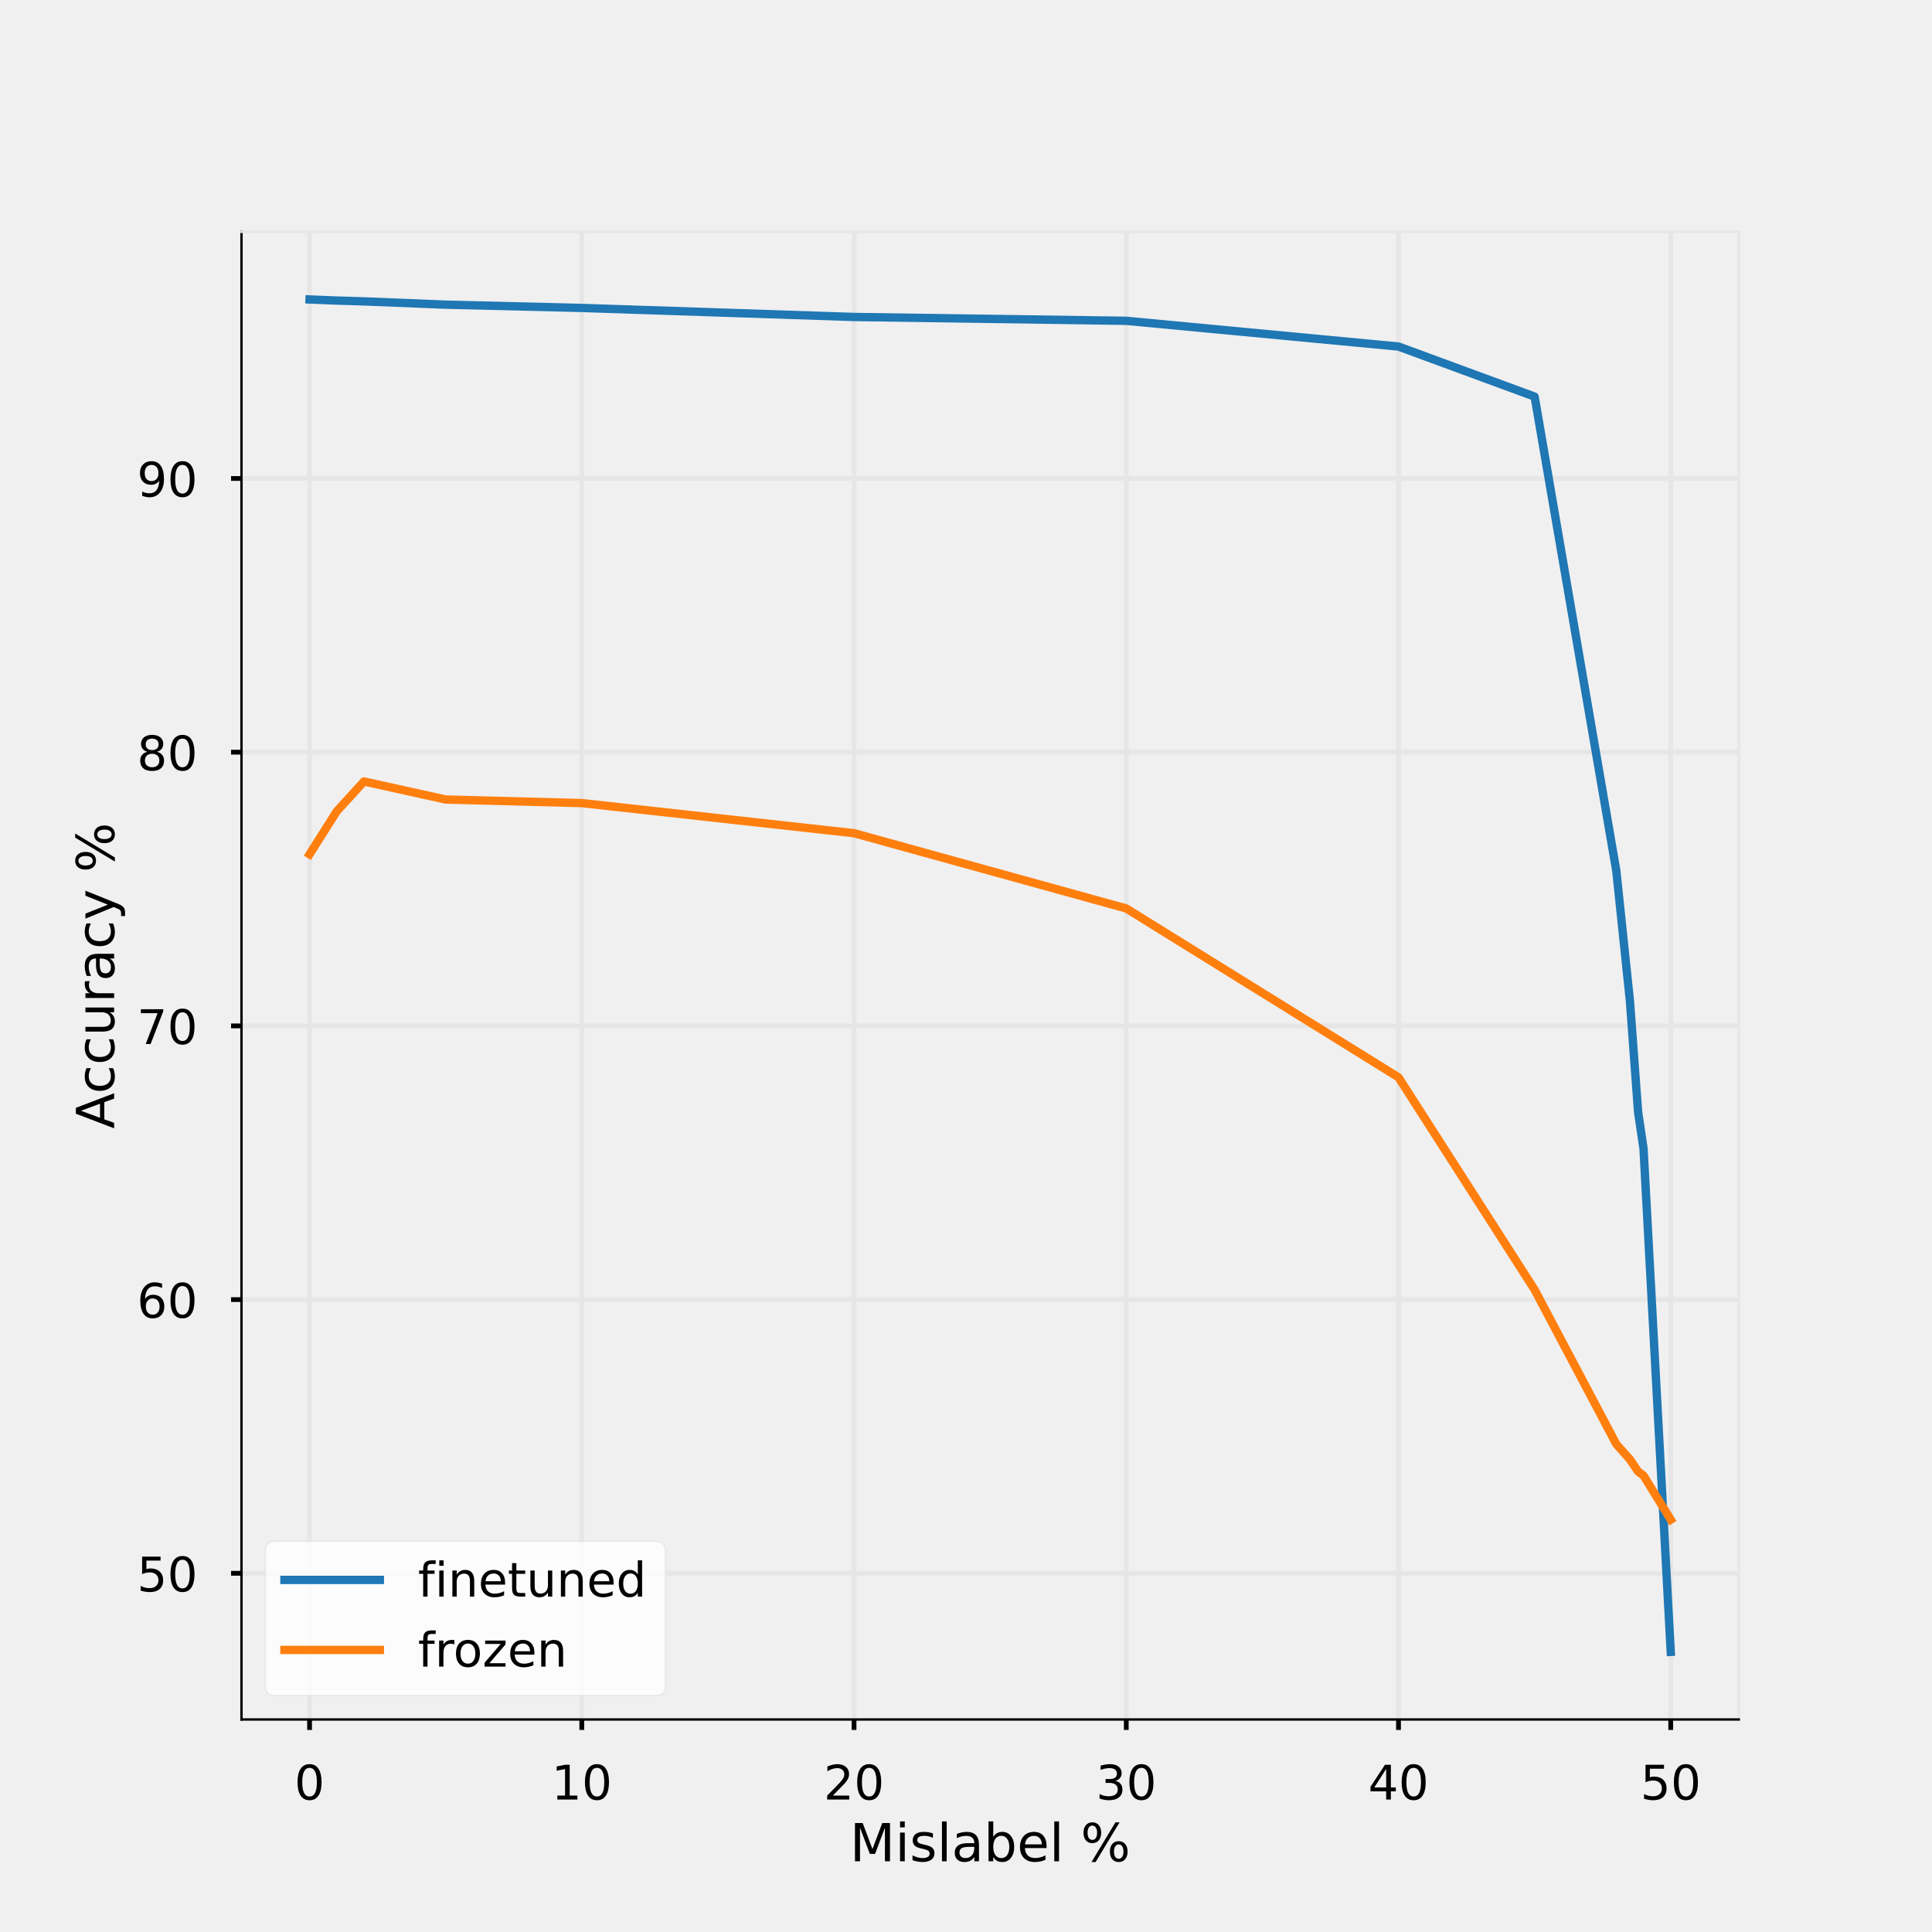
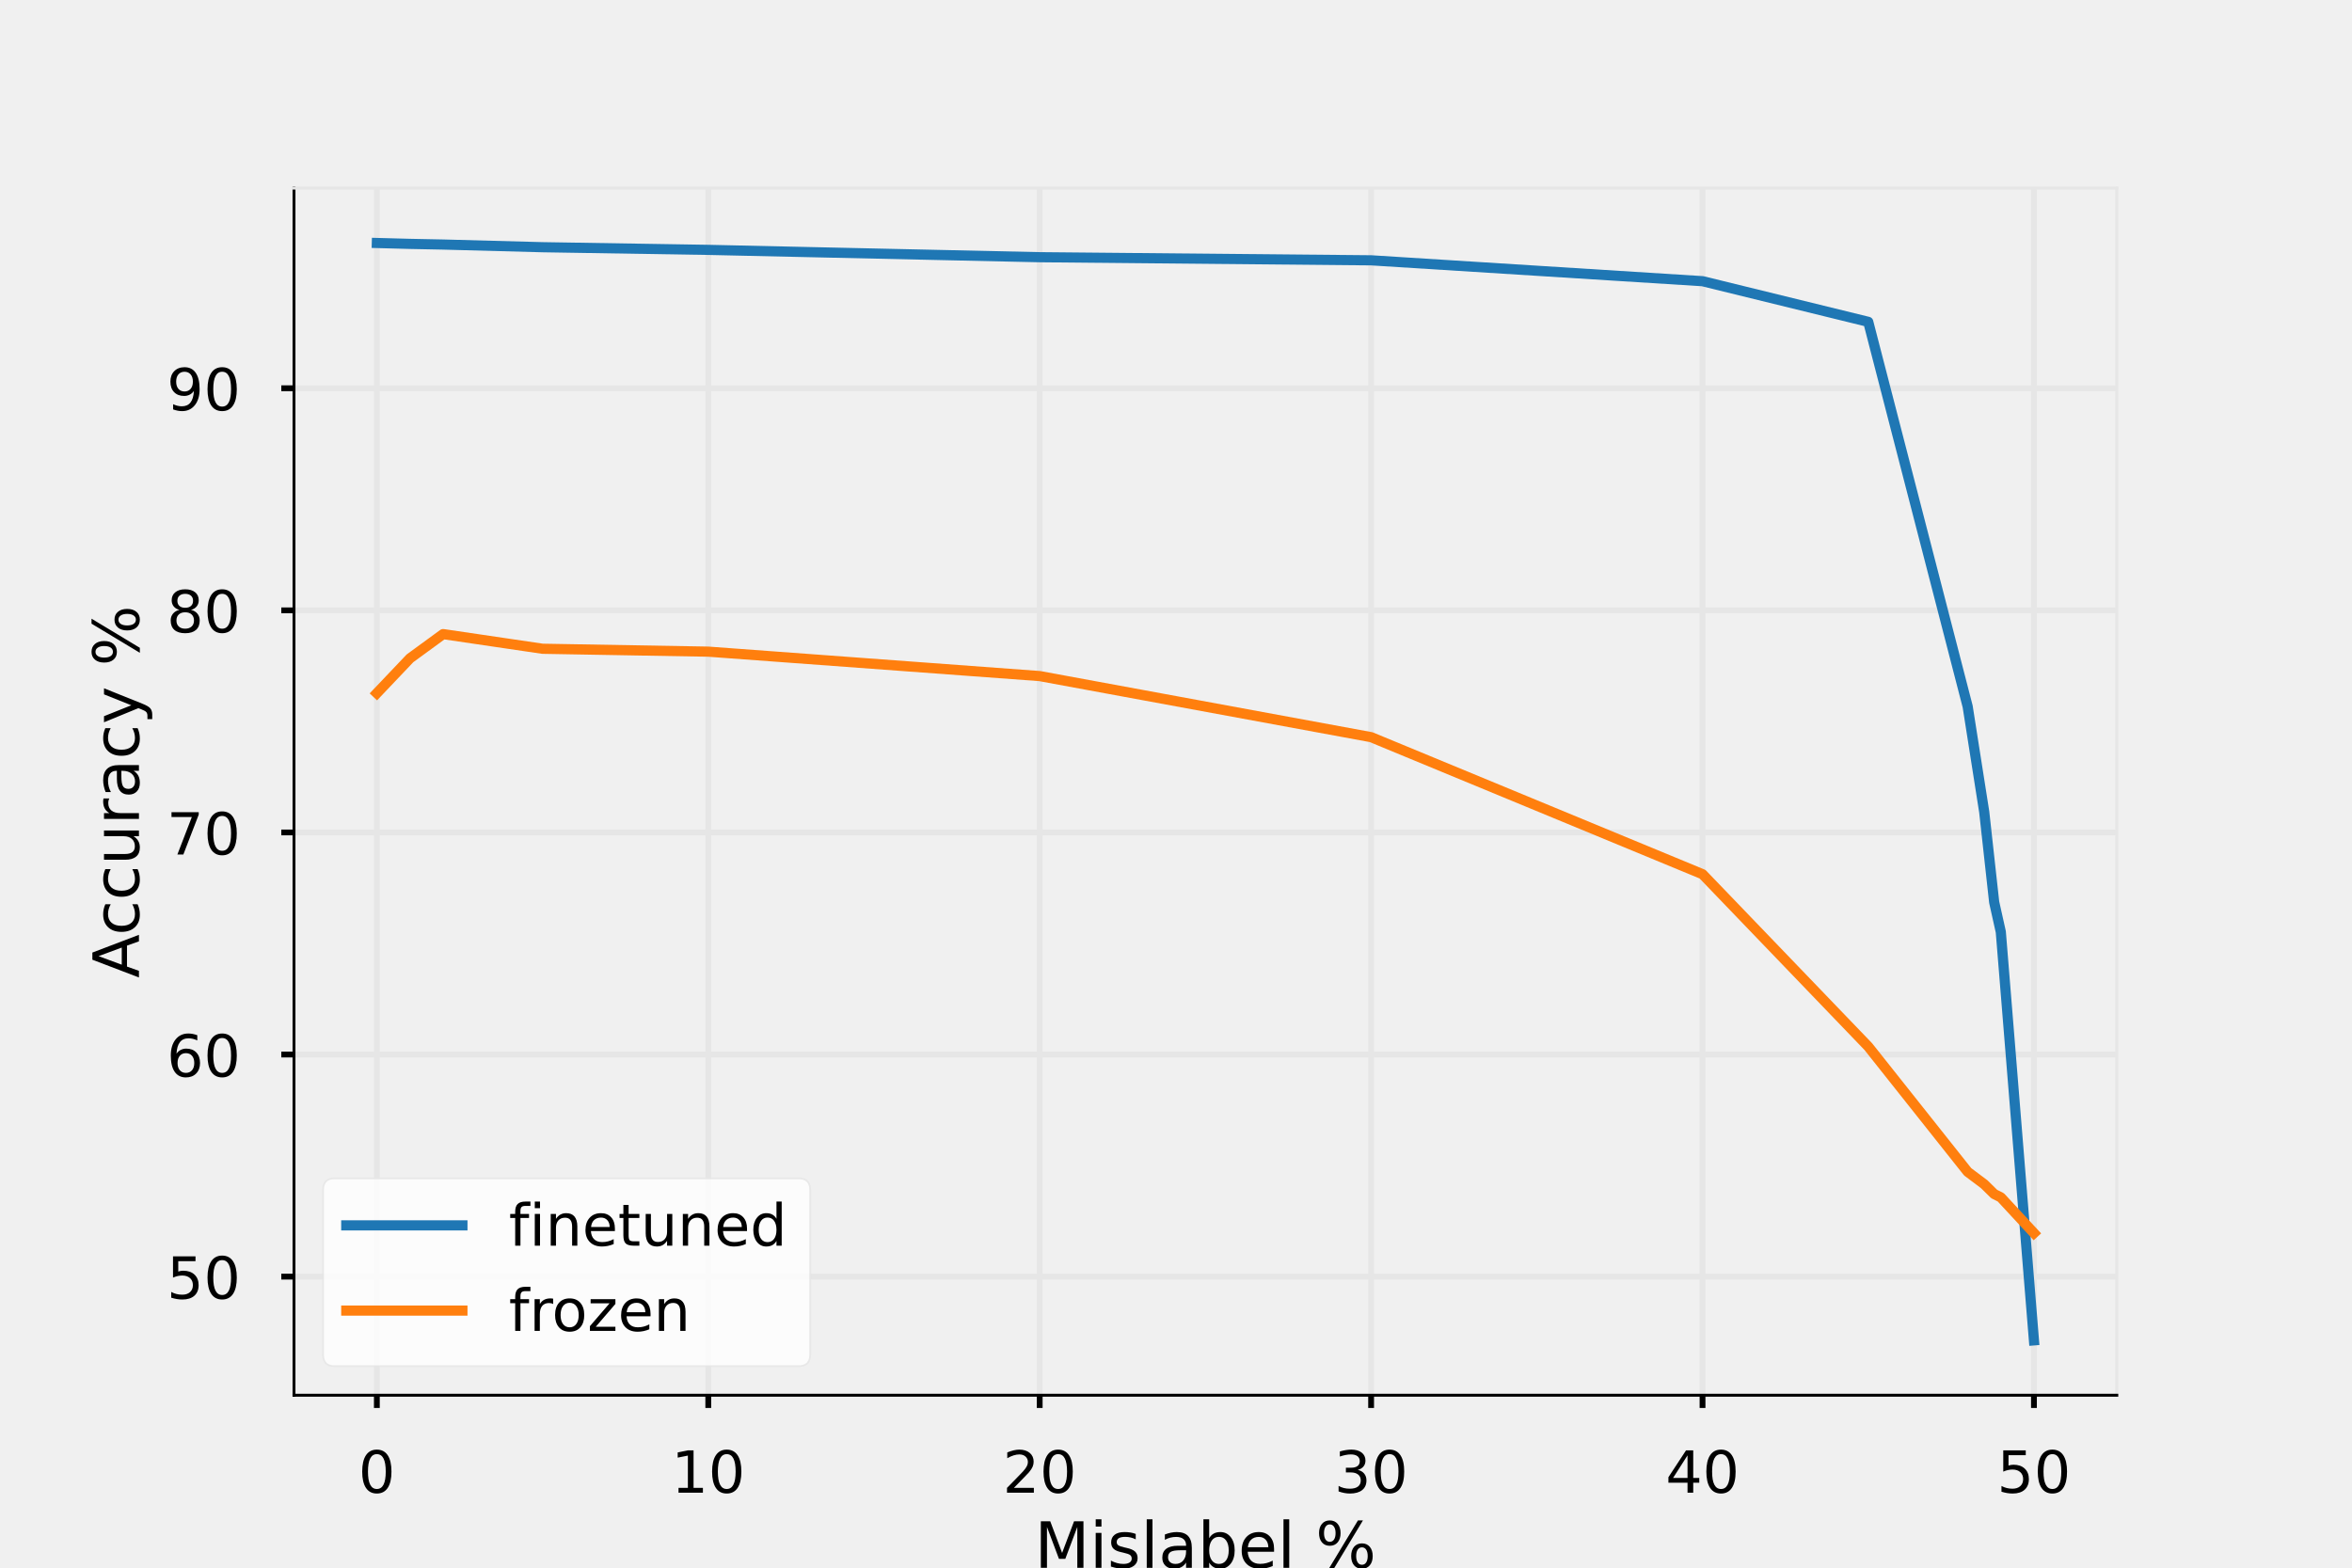
- <svg xmlns="http://www.w3.org/2000/svg" xmlns:xlink="http://www.w3.org/1999/xlink" width="648pt" height="648pt" viewBox="0 0 648 648" version="1.1">
+ <svg xmlns="http://www.w3.org/2000/svg" xmlns:xlink="http://www.w3.org/1999/xlink" width="648pt" height="432pt" viewBox="0 0 648 432" version="1.1">
  <defs>
    <style type="text/css">*{stroke-linejoin: round; stroke-linecap: butt}</style>
  </defs>
  <g id="figure_1">
    <g id="patch_1">
-       <path d="M 0 648  L 648 648  L 648 0  L 0 0  L 0 648  z " style="fill: none" />
+       <path d="M 0 432  L 648 432  L 648 0  L 0 0  L 0 432  z " style="fill: none" />
    </g>
    <g id="axes_1">
      <g id="patch_2">
-         <path d="M 81 576.72  L 583.2 576.72  L 583.2 77.76  L 81 77.76  L 81 576.72  z " style="fill: none; opacity: 0" />
+         <path d="M 81 384.48  L 583.2 384.48  L 583.2 51.84  L 81 51.84  L 81 384.48  z " style="fill: none; opacity: 0" />
      </g>
      <g id="matplotlib.axis_1">
        <g id="xtick_1">
          <g id="line2d_1">
-             <path d="M 103.827 576.72  L 103.827 77.76  " clip-path="url(#p9f01e56f74)" style="fill: none; stroke: #e6e6e6; stroke-width: 1.6; stroke-linecap: square" />
+             <path d="M 103.827 384.48  L 103.827 51.84  " clip-path="url(#pa83f90859c)" style="fill: none; stroke: #e6e6e6; stroke-width: 1.6; stroke-linecap: square" />
          </g>
          <g id="line2d_2">
            <defs>
-               <path id="mdc5ede7e51" d="M 0 0  L 0 3.5  " style="stroke: #000000; stroke-width: 1.6" />
-             </defs>
-             <g>
-               <use xlink:href="#mdc5ede7e51" x="103.827" y="576.72" style="stroke: #000000; stroke-width: 1.6" />
+               <path id="md80c637ebf" d="M 0 0  L 0 3.5  " style="stroke: #000000; stroke-width: 1.6" />
+             </defs>
+             <g>
+               <use xlink:href="#md80c637ebf" x="103.827" y="384.48" style="stroke: #000000; stroke-width: 1.6" />
            </g>
          </g>
          <g id="text_1">
-             <g transform="translate(98.73727 603.5775)scale(0.16 -0.16)">
+             <g transform="translate(98.73727 411.3375)scale(0.16 -0.16)">
              <defs>
                <path id="DejaVuSans-30" d="M 2034 4250  Q 1547 4250 1301 3770  Q 1056 3291 1056 2328  Q 1056 1369 1301 889  Q 1547 409 2034 409  Q 2525 409 2770 889  Q 3016 1369 3016 2328  Q 3016 3291 2770 3770  Q 2525 4250 2034 4250  z M 2034 4750  Q 2819 4750 3233 4129  Q 3647 3509 3647 2328  Q 3647 1150 3233 529  Q 2819 -91 2034 -91  Q 1250 -91 836 529  Q 422 1150 422 2328  Q 422 3509 836 4129  Q 1250 4750 2034 4750  z " transform="scale(0.015625)" />
              </defs>
              <use xlink:href="#DejaVuSans-30" />
            </g>
          </g>
        </g>
        <g id="xtick_2">
          <g id="line2d_3">
-             <path d="M 195.136 576.72  L 195.136 77.76  " clip-path="url(#p9f01e56f74)" style="fill: none; stroke: #e6e6e6; stroke-width: 1.6; stroke-linecap: square" />
+             <path d="M 195.136 384.48  L 195.136 51.84  " clip-path="url(#pa83f90859c)" style="fill: none; stroke: #e6e6e6; stroke-width: 1.6; stroke-linecap: square" />
          </g>
          <g id="line2d_4">
            <g>
-               <use xlink:href="#mdc5ede7e51" x="195.136" y="576.72" style="stroke: #000000; stroke-width: 1.6" />
+               <use xlink:href="#md80c637ebf" x="195.136" y="384.48" style="stroke: #000000; stroke-width: 1.6" />
            </g>
          </g>
          <g id="text_2">
-             <g transform="translate(184.9564 603.5775)scale(0.16 -0.16)">
+             <g transform="translate(184.9564 411.3375)scale(0.16 -0.16)">
              <defs>
                <path id="DejaVuSans-31" d="M 794 531  L 1825 531  L 1825 4091  L 703 3866  L 703 4441  L 1819 4666  L 2450 4666  L 2450 531  L 3481 531  L 3481 0  L 794 0  L 794 531  z " transform="scale(0.015625)" />
              </defs>
              <use xlink:href="#DejaVuSans-31" />
              <use xlink:href="#DejaVuSans-30" x="63.623" />
            </g>
          </g>
        </g>
        <g id="xtick_3">
          <g id="line2d_5">
-             <path d="M 286.445 576.72  L 286.445 77.76  " clip-path="url(#p9f01e56f74)" style="fill: none; stroke: #e6e6e6; stroke-width: 1.6; stroke-linecap: square" />
+             <path d="M 286.445 384.48  L 286.445 51.84  " clip-path="url(#pa83f90859c)" style="fill: none; stroke: #e6e6e6; stroke-width: 1.6; stroke-linecap: square" />
          </g>
          <g id="line2d_6">
            <g>
-               <use xlink:href="#mdc5ede7e51" x="286.445" y="576.72" style="stroke: #000000; stroke-width: 1.6" />
+               <use xlink:href="#md80c637ebf" x="286.445" y="384.48" style="stroke: #000000; stroke-width: 1.6" />
            </g>
          </g>
          <g id="text_3">
-             <g transform="translate(276.2655 603.5775)scale(0.16 -0.16)">
+             <g transform="translate(276.2655 411.3375)scale(0.16 -0.16)">
              <defs>
                <path id="DejaVuSans-32" d="M 1228 531  L 3431 531  L 3431 0  L 469 0  L 469 531  Q 828 903 1448 1529  Q 2069 2156 2228 2338  Q 2531 2678 2651 2914  Q 2772 3150 2772 3378  Q 2772 3750 2511 3984  Q 2250 4219 1831 4219  Q 1534 4219 1204 4116  Q 875 4013 500 3803  L 500 4441  Q 881 4594 1212 4672  Q 1544 4750 1819 4750  Q 2544 4750 2975 4387  Q 3406 4025 3406 3419  Q 3406 3131 3298 2873  Q 3191 2616 2906 2266  Q 2828 2175 2409 1742  Q 1991 1309 1228 531  z " transform="scale(0.015625)" />
              </defs>
              <use xlink:href="#DejaVuSans-32" />
              <use xlink:href="#DejaVuSans-30" x="63.623" />
            </g>
          </g>
        </g>
        <g id="xtick_4">
          <g id="line2d_7">
-             <path d="M 377.755 576.72  L 377.755 77.76  " clip-path="url(#p9f01e56f74)" style="fill: none; stroke: #e6e6e6; stroke-width: 1.6; stroke-linecap: square" />
+             <path d="M 377.755 384.48  L 377.755 51.84  " clip-path="url(#pa83f90859c)" style="fill: none; stroke: #e6e6e6; stroke-width: 1.6; stroke-linecap: square" />
          </g>
          <g id="line2d_8">
            <g>
-               <use xlink:href="#mdc5ede7e51" x="377.755" y="576.72" style="stroke: #000000; stroke-width: 1.6" />
+               <use xlink:href="#md80c637ebf" x="377.755" y="384.48" style="stroke: #000000; stroke-width: 1.6" />
            </g>
          </g>
          <g id="text_4">
-             <g transform="translate(367.5745 603.5775)scale(0.16 -0.16)">
+             <g transform="translate(367.5745 411.3375)scale(0.16 -0.16)">
              <defs>
                <path id="DejaVuSans-33" d="M 2597 2516  Q 3050 2419 3304 2112  Q 3559 1806 3559 1356  Q 3559 666 3084 287  Q 2609 -91 1734 -91  Q 1441 -91 1130 -33  Q 819 25 488 141  L 488 750  Q 750 597 1062 519  Q 1375 441 1716 441  Q 2309 441 2620 675  Q 2931 909 2931 1356  Q 2931 1769 2642 2001  Q 2353 2234 1838 2234  L 1294 2234  L 1294 2753  L 1863 2753  Q 2328 2753 2575 2939  Q 2822 3125 2822 3475  Q 2822 3834 2567 4026  Q 2313 4219 1838 4219  Q 1578 4219 1281 4162  Q 984 4106 628 3988  L 628 4550  Q 988 4650 1302 4700  Q 1616 4750 1894 4750  Q 2613 4750 3031 4423  Q 3450 4097 3450 3541  Q 3450 3153 3228 2886  Q 3006 2619 2597 2516  z " transform="scale(0.015625)" />
              </defs>
              <use xlink:href="#DejaVuSans-33" />
              <use xlink:href="#DejaVuSans-30" x="63.623" />
            </g>
          </g>
        </g>
        <g id="xtick_5">
          <g id="line2d_9">
-             <path d="M 469.064 576.72  L 469.064 77.76  " clip-path="url(#p9f01e56f74)" style="fill: none; stroke: #e6e6e6; stroke-width: 1.6; stroke-linecap: square" />
+             <path d="M 469.064 384.48  L 469.064 51.84  " clip-path="url(#pa83f90859c)" style="fill: none; stroke: #e6e6e6; stroke-width: 1.6; stroke-linecap: square" />
          </g>
          <g id="line2d_10">
            <g>
-               <use xlink:href="#mdc5ede7e51" x="469.064" y="576.72" style="stroke: #000000; stroke-width: 1.6" />
+               <use xlink:href="#md80c637ebf" x="469.064" y="384.48" style="stroke: #000000; stroke-width: 1.6" />
            </g>
          </g>
          <g id="text_5">
-             <g transform="translate(458.8836 603.5775)scale(0.16 -0.16)">
+             <g transform="translate(458.8836 411.3375)scale(0.16 -0.16)">
              <defs>
                <path id="DejaVuSans-34" d="M 2419 4116  L 825 1625  L 2419 1625  L 2419 4116  z M 2253 4666  L 3047 4666  L 3047 1625  L 3713 1625  L 3713 1100  L 3047 1100  L 3047 0  L 2419 0  L 2419 1100  L 313 1100  L 313 1709  L 2253 4666  z " transform="scale(0.015625)" />
              </defs>
              <use xlink:href="#DejaVuSans-34" />
              <use xlink:href="#DejaVuSans-30" x="63.623" />
            </g>
          </g>
        </g>
        <g id="xtick_6">
          <g id="line2d_11">
-             <path d="M 560.373 576.72  L 560.373 77.76  " clip-path="url(#p9f01e56f74)" style="fill: none; stroke: #e6e6e6; stroke-width: 1.6; stroke-linecap: square" />
+             <path d="M 560.373 384.48  L 560.373 51.84  " clip-path="url(#pa83f90859c)" style="fill: none; stroke: #e6e6e6; stroke-width: 1.6; stroke-linecap: square" />
          </g>
          <g id="line2d_12">
            <g>
-               <use xlink:href="#mdc5ede7e51" x="560.373" y="576.72" style="stroke: #000000; stroke-width: 1.6" />
+               <use xlink:href="#md80c637ebf" x="560.373" y="384.48" style="stroke: #000000; stroke-width: 1.6" />
            </g>
          </g>
          <g id="text_6">
-             <g transform="translate(550.1927 603.5775)scale(0.16 -0.16)">
+             <g transform="translate(550.1927 411.3375)scale(0.16 -0.16)">
              <defs>
                <path id="DejaVuSans-35" d="M 691 4666  L 3169 4666  L 3169 4134  L 1269 4134  L 1269 2991  Q 1406 3038 1543 3061  Q 1681 3084 1819 3084  Q 2600 3084 3056 2656  Q 3513 2228 3513 1497  Q 3513 744 3044 326  Q 2575 -91 1722 -91  Q 1428 -91 1123 -41  Q 819 9 494 109  L 494 744  Q 775 591 1075 516  Q 1375 441 1709 441  Q 2250 441 2565 725  Q 2881 1009 2881 1497  Q 2881 1984 2565 2268  Q 2250 2553 1709 2553  Q 1456 2553 1204 2497  Q 953 2441 691 2322  L 691 4666  z " transform="scale(0.015625)" />
              </defs>
              <use xlink:href="#DejaVuSans-35" />
              <use xlink:href="#DejaVuSans-30" x="63.623" />
            </g>
          </g>
        </g>
        <g id="text_7">
-           <g transform="translate(285.0365 624.2782)scale(0.176 -0.176)">
+           <g transform="translate(285.0365 432.0383)scale(0.176 -0.176)">
            <defs>
              <path id="DejaVuSans-4d" d="M 628 4666  L 1569 4666  L 2759 1491  L 3956 4666  L 4897 4666  L 4897 0  L 4281 0  L 4281 4097  L 3078 897  L 2444 897  L 1241 4097  L 1241 0  L 628 0  L 628 4666  z " transform="scale(0.015625)" />
              <path id="DejaVuSans-69" d="M 603 3500  L 1178 3500  L 1178 0  L 603 0  L 603 3500  z M 603 4863  L 1178 4863  L 1178 4134  L 603 4134  L 603 4863  z " transform="scale(0.015625)" />
              <path id="DejaVuSans-73" d="M 2834 3397  L 2834 2853  Q 2591 2978 2328 3040  Q 2066 3103 1784 3103  Q 1356 3103 1142 2972  Q 928 2841 928 2578  Q 928 2378 1081 2264  Q 1234 2150 1697 2047  L 1894 2003  Q 2506 1872 2764 1633  Q 3022 1394 3022 966  Q 3022 478 2636 193  Q 2250 -91 1575 -91  Q 1294 -91 989 -36  Q 684 19 347 128  L 347 722  Q 666 556 975 473  Q 1284 391 1588 391  Q 1994 391 2212 530  Q 2431 669 2431 922  Q 2431 1156 2273 1281  Q 2116 1406 1581 1522  L 1381 1569  Q 847 1681 609 1914  Q 372 2147 372 2553  Q 372 3047 722 3315  Q 1072 3584 1716 3584  Q 2034 3584 2315 3537  Q 2597 3491 2834 3397  z " transform="scale(0.015625)" />
              <path id="DejaVuSans-6c" d="M 603 4863  L 1178 4863  L 1178 0  L 603 0  L 603 4863  z " transform="scale(0.015625)" />
              <path id="DejaVuSans-61" d="M 2194 1759  Q 1497 1759 1228 1600  Q 959 1441 959 1056  Q 959 750 1161 570  Q 1363 391 1709 391  Q 2188 391 2477 730  Q 2766 1069 2766 1631  L 2766 1759  L 2194 1759  z M 3341 1997  L 3341 0  L 2766 0  L 2766 531  Q 2569 213 2275 61  Q 1981 -91 1556 -91  Q 1019 -91 701 211  Q 384 513 384 1019  Q 384 1609 779 1909  Q 1175 2209 1959 2209  L 2766 2209  L 2766 2266  Q 2766 2663 2505 2880  Q 2244 3097 1772 3097  Q 1472 3097 1187 3025  Q 903 2953 641 2809  L 641 3341  Q 956 3463 1253 3523  Q 1550 3584 1831 3584  Q 2591 3584 2966 3190  Q 3341 2797 3341 1997  z " transform="scale(0.015625)" />
              <path id="DejaVuSans-62" d="M 3116 1747  Q 3116 2381 2855 2742  Q 2594 3103 2138 3103  Q 1681 3103 1420 2742  Q 1159 2381 1159 1747  Q 1159 1113 1420 752  Q 1681 391 2138 391  Q 2594 391 2855 752  Q 3116 1113 3116 1747  z M 1159 2969  Q 1341 3281 1617 3432  Q 1894 3584 2278 3584  Q 2916 3584 3314 3078  Q 3713 2572 3713 1747  Q 3713 922 3314 415  Q 2916 -91 2278 -91  Q 1894 -91 1617 61  Q 1341 213 1159 525  L 1159 0  L 581 0  L 581 4863  L 1159 4863  L 1159 2969  z " transform="scale(0.015625)" />
              <path id="DejaVuSans-65" d="M 3597 1894  L 3597 1613  L 953 1613  Q 991 1019 1311 708  Q 1631 397 2203 397  Q 2534 397 2845 478  Q 3156 559 3463 722  L 3463 178  Q 3153 47 2828 -22  Q 2503 -91 2169 -91  Q 1331 -91 842 396  Q 353 884 353 1716  Q 353 2575 817 3079  Q 1281 3584 2069 3584  Q 2775 3584 3186 3129  Q 3597 2675 3597 1894  z M 3022 2063  Q 3016 2534 2758 2815  Q 2500 3097 2075 3097  Q 1594 3097 1305 2825  Q 1016 2553 972 2059  L 3022 2063  z " transform="scale(0.015625)" />
              <path id="DejaVuSans-20" transform="scale(0.015625)" />
              <path id="DejaVuSans-25" d="M 4653 2053  Q 4381 2053 4226 1822  Q 4072 1591 4072 1178  Q 4072 772 4226 539  Q 4381 306 4653 306  Q 4919 306 5073 539  Q 5228 772 5228 1178  Q 5228 1588 5073 1820  Q 4919 2053 4653 2053  z M 4653 2450  Q 5147 2450 5437 2106  Q 5728 1763 5728 1178  Q 5728 594 5436 251  Q 5144 -91 4653 -91  Q 4153 -91 3862 251  Q 3572 594 3572 1178  Q 3572 1766 3864 2108  Q 4156 2450 4653 2450  z M 1428 4353  Q 1159 4353 1004 4120  Q 850 3888 850 3481  Q 850 3069 1003 2837  Q 1156 2606 1428 2606  Q 1700 2606 1854 2837  Q 2009 3069 2009 3481  Q 2009 3884 1853 4118  Q 1697 4353 1428 4353  z M 4250 4750  L 4750 4750  L 1831 -91  L 1331 -91  L 4250 4750  z M 1428 4750  Q 1922 4750 2215 4408  Q 2509 4066 2509 3481  Q 2509 2891 2217 2550  Q 1925 2209 1428 2209  Q 931 2209 642 2551  Q 353 2894 353 3481  Q 353 4063 643 4406  Q 934 4750 1428 4750  z " transform="scale(0.015625)" />
            </defs>
            <use xlink:href="#DejaVuSans-4d" />
            <use xlink:href="#DejaVuSans-69" x="86.279" />
            <use xlink:href="#DejaVuSans-73" x="114.062" />
            <use xlink:href="#DejaVuSans-6c" x="166.162" />
            <use xlink:href="#DejaVuSans-61" x="193.945" />
            <use xlink:href="#DejaVuSans-62" x="255.225" />
            <use xlink:href="#DejaVuSans-65" x="318.701" />
            <use xlink:href="#DejaVuSans-6c" x="380.225" />
            <use xlink:href="#DejaVuSans-20" x="408.008" />
            <use xlink:href="#DejaVuSans-25" x="439.795" />
          </g>
        </g>
      </g>
      <g id="matplotlib.axis_2">
        <g id="ytick_1">
          <g id="line2d_13">
-             <path d="M 81 527.692  L 583.2 527.692  " clip-path="url(#p9f01e56f74)" style="fill: none; stroke: #e6e6e6; stroke-width: 1.6; stroke-linecap: square" />
+             <path d="M 81 351.795  L 583.2 351.795  " clip-path="url(#pa83f90859c)" style="fill: none; stroke: #e6e6e6; stroke-width: 1.6; stroke-linecap: square" />
          </g>
          <g id="line2d_14">
            <defs>
-               <path id="me4fa76f7d5" d="M 0 0  L -3.5 0  " style="stroke: #000000; stroke-width: 1.6" />
-             </defs>
-             <g>
-               <use xlink:href="#me4fa76f7d5" x="81" y="527.692" style="stroke: #000000; stroke-width: 1.6" />
+               <path id="mb679956294" d="M 0 0  L -3.5 0  " style="stroke: #000000; stroke-width: 1.6" />
+             </defs>
+             <g>
+               <use xlink:href="#mb679956294" x="81" y="351.795" style="stroke: #000000; stroke-width: 1.6" />
            </g>
          </g>
          <g id="text_8">
-             <g transform="translate(45.94 533.7712)scale(0.16 -0.16)">
+             <g transform="translate(45.94 357.8737)scale(0.16 -0.16)">
              <use xlink:href="#DejaVuSans-35" />
              <use xlink:href="#DejaVuSans-30" x="63.623" />
            </g>
          </g>
        </g>
        <g id="ytick_2">
          <g id="line2d_15">
-             <path d="M 81 435.889  L 583.2 435.889  " clip-path="url(#p9f01e56f74)" style="fill: none; stroke: #e6e6e6; stroke-width: 1.6; stroke-linecap: square" />
+             <path d="M 81 290.593  L 583.2 290.593  " clip-path="url(#pa83f90859c)" style="fill: none; stroke: #e6e6e6; stroke-width: 1.6; stroke-linecap: square" />
          </g>
          <g id="line2d_16">
            <g>
-               <use xlink:href="#me4fa76f7d5" x="81" y="435.889" style="stroke: #000000; stroke-width: 1.6" />
+               <use xlink:href="#mb679956294" x="81" y="290.593" style="stroke: #000000; stroke-width: 1.6" />
            </g>
          </g>
          <g id="text_9">
-             <g transform="translate(45.94 441.9679)scale(0.16 -0.16)">
+             <g transform="translate(45.94 296.6715)scale(0.16 -0.16)">
              <defs>
                <path id="DejaVuSans-36" d="M 2113 2584  Q 1688 2584 1439 2293  Q 1191 2003 1191 1497  Q 1191 994 1439 701  Q 1688 409 2113 409  Q 2538 409 2786 701  Q 3034 994 3034 1497  Q 3034 2003 2786 2293  Q 2538 2584 2113 2584  z M 3366 4563  L 3366 3988  Q 3128 4100 2886 4159  Q 2644 4219 2406 4219  Q 1781 4219 1451 3797  Q 1122 3375 1075 2522  Q 1259 2794 1537 2939  Q 1816 3084 2150 3084  Q 2853 3084 3261 2657  Q 3669 2231 3669 1497  Q 3669 778 3244 343  Q 2819 -91 2113 -91  Q 1303 -91 875 529  Q 447 1150 447 2328  Q 447 3434 972 4092  Q 1497 4750 2381 4750  Q 2619 4750 2861 4703  Q 3103 4656 3366 4563  z " transform="scale(0.015625)" />
              </defs>
              <use xlink:href="#DejaVuSans-36" />
              <use xlink:href="#DejaVuSans-30" x="63.623" />
            </g>
          </g>
        </g>
        <g id="ytick_3">
          <g id="line2d_17">
-             <path d="M 81 344.086  L 583.2 344.086  " clip-path="url(#p9f01e56f74)" style="fill: none; stroke: #e6e6e6; stroke-width: 1.6; stroke-linecap: square" />
+             <path d="M 81 229.391  L 583.2 229.391  " clip-path="url(#pa83f90859c)" style="fill: none; stroke: #e6e6e6; stroke-width: 1.6; stroke-linecap: square" />
          </g>
          <g id="line2d_18">
            <g>
-               <use xlink:href="#me4fa76f7d5" x="81" y="344.086" style="stroke: #000000; stroke-width: 1.6" />
+               <use xlink:href="#mb679956294" x="81" y="229.391" style="stroke: #000000; stroke-width: 1.6" />
            </g>
          </g>
          <g id="text_10">
-             <g transform="translate(45.94 350.1647)scale(0.16 -0.16)">
+             <g transform="translate(45.94 235.4694)scale(0.16 -0.16)">
              <defs>
                <path id="DejaVuSans-37" d="M 525 4666  L 3525 4666  L 3525 4397  L 1831 0  L 1172 0  L 2766 4134  L 525 4134  L 525 4666  z " transform="scale(0.015625)" />
              </defs>
              <use xlink:href="#DejaVuSans-37" />
              <use xlink:href="#DejaVuSans-30" x="63.623" />
            </g>
          </g>
        </g>
        <g id="ytick_4">
          <g id="line2d_19">
-             <path d="M 81 252.283  L 583.2 252.283  " clip-path="url(#p9f01e56f74)" style="fill: none; stroke: #e6e6e6; stroke-width: 1.6; stroke-linecap: square" />
+             <path d="M 81 168.188  L 583.2 168.188  " clip-path="url(#pa83f90859c)" style="fill: none; stroke: #e6e6e6; stroke-width: 1.6; stroke-linecap: square" />
          </g>
          <g id="line2d_20">
            <g>
-               <use xlink:href="#me4fa76f7d5" x="81" y="252.283" style="stroke: #000000; stroke-width: 1.6" />
+               <use xlink:href="#mb679956294" x="81" y="168.188" style="stroke: #000000; stroke-width: 1.6" />
            </g>
          </g>
          <g id="text_11">
-             <g transform="translate(45.94 258.3614)scale(0.16 -0.16)">
+             <g transform="translate(45.94 174.2672)scale(0.16 -0.16)">
              <defs>
                <path id="DejaVuSans-38" d="M 2034 2216  Q 1584 2216 1326 1975  Q 1069 1734 1069 1313  Q 1069 891 1326 650  Q 1584 409 2034 409  Q 2484 409 2743 651  Q 3003 894 3003 1313  Q 3003 1734 2745 1975  Q 2488 2216 2034 2216  z M 1403 2484  Q 997 2584 770 2862  Q 544 3141 544 3541  Q 544 4100 942 4425  Q 1341 4750 2034 4750  Q 2731 4750 3128 4425  Q 3525 4100 3525 3541  Q 3525 3141 3298 2862  Q 3072 2584 2669 2484  Q 3125 2378 3379 2068  Q 3634 1759 3634 1313  Q 3634 634 3220 271  Q 2806 -91 2034 -91  Q 1263 -91 848 271  Q 434 634 434 1313  Q 434 1759 690 2068  Q 947 2378 1403 2484  z M 1172 3481  Q 1172 3119 1398 2916  Q 1625 2713 2034 2713  Q 2441 2713 2670 2916  Q 2900 3119 2900 3481  Q 2900 3844 2670 4047  Q 2441 4250 2034 4250  Q 1625 4250 1398 4047  Q 1172 3844 1172 3481  z " transform="scale(0.015625)" />
              </defs>
              <use xlink:href="#DejaVuSans-38" />
              <use xlink:href="#DejaVuSans-30" x="63.623" />
            </g>
          </g>
        </g>
        <g id="ytick_5">
          <g id="line2d_21">
-             <path d="M 81 160.479  L 583.2 160.479  " clip-path="url(#p9f01e56f74)" style="fill: none; stroke: #e6e6e6; stroke-width: 1.6; stroke-linecap: square" />
+             <path d="M 81 106.986  L 583.2 106.986  " clip-path="url(#pa83f90859c)" style="fill: none; stroke: #e6e6e6; stroke-width: 1.6; stroke-linecap: square" />
          </g>
          <g id="line2d_22">
            <g>
-               <use xlink:href="#me4fa76f7d5" x="81" y="160.479" style="stroke: #000000; stroke-width: 1.6" />
+               <use xlink:href="#mb679956294" x="81" y="106.986" style="stroke: #000000; stroke-width: 1.6" />
            </g>
          </g>
          <g id="text_12">
-             <g transform="translate(45.94 166.5581)scale(0.16 -0.16)">
+             <g transform="translate(45.94 113.065)scale(0.16 -0.16)">
              <defs>
                <path id="DejaVuSans-39" d="M 703 97  L 703 672  Q 941 559 1184 500  Q 1428 441 1663 441  Q 2288 441 2617 861  Q 2947 1281 2994 2138  Q 2813 1869 2534 1725  Q 2256 1581 1919 1581  Q 1219 1581 811 2004  Q 403 2428 403 3163  Q 403 3881 828 4315  Q 1253 4750 1959 4750  Q 2769 4750 3195 4129  Q 3622 3509 3622 2328  Q 3622 1225 3098 567  Q 2575 -91 1691 -91  Q 1453 -91 1209 -44  Q 966 3 703 97  z M 1959 2075  Q 2384 2075 2632 2365  Q 2881 2656 2881 3163  Q 2881 3666 2632 3958  Q 2384 4250 1959 4250  Q 1534 4250 1286 3958  Q 1038 3666 1038 3163  Q 1038 2656 1286 2365  Q 1534 2075 1959 2075  z " transform="scale(0.015625)" />
              </defs>
              <use xlink:href="#DejaVuSans-39" />
              <use xlink:href="#DejaVuSans-30" x="63.623" />
            </g>
          </g>
        </g>
        <g id="text_13">
-           <g transform="translate(38.27975 378.5756)rotate(-90)scale(0.176 -0.176)">
+           <g transform="translate(38.27975 269.4956)rotate(-90)scale(0.176 -0.176)">
            <defs>
              <path id="DejaVuSans-41" d="M 2188 4044  L 1331 1722  L 3047 1722  L 2188 4044  z M 1831 4666  L 2547 4666  L 4325 0  L 3669 0  L 3244 1197  L 1141 1197  L 716 0  L 50 0  L 1831 4666  z " transform="scale(0.015625)" />
              <path id="DejaVuSans-63" d="M 3122 3366  L 3122 2828  Q 2878 2963 2633 3030  Q 2388 3097 2138 3097  Q 1578 3097 1268 2742  Q 959 2388 959 1747  Q 959 1106 1268 751  Q 1578 397 2138 397  Q 2388 397 2633 464  Q 2878 531 3122 666  L 3122 134  Q 2881 22 2623 -34  Q 2366 -91 2075 -91  Q 1284 -91 818 406  Q 353 903 353 1747  Q 353 2603 823 3093  Q 1294 3584 2113 3584  Q 2378 3584 2631 3529  Q 2884 3475 3122 3366  z " transform="scale(0.015625)" />
              <path id="DejaVuSans-75" d="M 544 1381  L 544 3500  L 1119 3500  L 1119 1403  Q 1119 906 1312 657  Q 1506 409 1894 409  Q 2359 409 2629 706  Q 2900 1003 2900 1516  L 2900 3500  L 3475 3500  L 3475 0  L 2900 0  L 2900 538  Q 2691 219 2414 64  Q 2138 -91 1772 -91  Q 1169 -91 856 284  Q 544 659 544 1381  z M 1991 3584  L 1991 3584  z " transform="scale(0.015625)" />
              <path id="DejaVuSans-72" d="M 2631 2963  Q 2534 3019 2420 3045  Q 2306 3072 2169 3072  Q 1681 3072 1420 2755  Q 1159 2438 1159 1844  L 1159 0  L 581 0  L 581 3500  L 1159 3500  L 1159 2956  Q 1341 3275 1631 3429  Q 1922 3584 2338 3584  Q 2397 3584 2469 3576  Q 2541 3569 2628 3553  L 2631 2963  z " transform="scale(0.015625)" />
              <path id="DejaVuSans-79" d="M 2059 -325  Q 1816 -950 1584 -1140  Q 1353 -1331 966 -1331  L 506 -1331  L 506 -850  L 844 -850  Q 1081 -850 1212 -737  Q 1344 -625 1503 -206  L 1606 56  L 191 3500  L 800 3500  L 1894 763  L 2988 3500  L 3597 3500  L 2059 -325  z " transform="scale(0.015625)" />
            </defs>
            <use xlink:href="#DejaVuSans-41" />
            <use xlink:href="#DejaVuSans-63" x="66.658" />
            <use xlink:href="#DejaVuSans-63" x="121.639" />
            <use xlink:href="#DejaVuSans-75" x="176.619" />
            <use xlink:href="#DejaVuSans-72" x="239.998" />
            <use xlink:href="#DejaVuSans-61" x="281.111" />
            <use xlink:href="#DejaVuSans-63" x="342.391" />
            <use xlink:href="#DejaVuSans-79" x="397.371" />
            <use xlink:href="#DejaVuSans-20" x="456.551" />
            <use xlink:href="#DejaVuSans-25" x="488.338" />
          </g>
        </g>
      </g>
      <g id="patch_3">
-         <path d="M 81 576.72  L 81 77.76  " style="fill: none; stroke: #000000; stroke-width: 0.8; stroke-linejoin: miter; stroke-linecap: square" />
+         <path d="M 81 384.48  L 81 51.84  " style="fill: none; stroke: #000000; stroke-width: 0.8; stroke-linejoin: miter; stroke-linecap: square" />
      </g>
      <g id="patch_4">
-         <path d="M 583.2 576.72  L 583.2 77.76  " style="fill: none; stroke: #e6e6e6; stroke-width: 0.8; stroke-linejoin: miter; stroke-linecap: square" />
+         <path d="M 583.2 384.48  L 583.2 51.84  " style="fill: none; stroke: #e6e6e6; stroke-width: 0.8; stroke-linejoin: miter; stroke-linecap: square" />
      </g>
      <g id="patch_5">
-         <path d="M 81 576.72  L 583.2 576.72  " style="fill: none; stroke: #000000; stroke-width: 0.8; stroke-linejoin: miter; stroke-linecap: square" />
+         <path d="M 81 384.48  L 583.2 384.48  " style="fill: none; stroke: #000000; stroke-width: 0.8; stroke-linejoin: miter; stroke-linecap: square" />
      </g>
      <g id="patch_6">
-         <path d="M 81 77.76  L 583.2 77.76  " style="fill: none; stroke: #e6e6e6; stroke-width: 0.8; stroke-linejoin: miter; stroke-linecap: square" />
+         <path d="M 81 51.84  L 583.2 51.84  " style="fill: none; stroke: #e6e6e6; stroke-width: 0.8; stroke-linejoin: miter; stroke-linecap: square" />
      </g>
      <g id="legend_1">
        <g id="patch_7">
-           <path d="M 92.2 568.72  L 220.018 568.72  Q 223.218 568.72 223.218 565.52  L 223.218 520.15  Q 223.218 516.95 220.018 516.95  L 92.2 516.95  Q 89 516.95 89 520.15  L 89 565.52  Q 89 568.72 92.2 568.72  z " style="fill: #ffffff; opacity: 0.8; stroke: #e6e6e6; stroke-width: 0.48; stroke-linejoin: miter" />
+           <path d="M 92.2 376.48  L 220.018 376.48  Q 223.218 376.48 223.218 373.28  L 223.218 327.91  Q 223.218 324.71 220.018 324.71  L 92.2 324.71  Q 89 324.71 89 327.91  L 89 373.28  Q 89 376.48 92.2 376.48  z " style="fill: #ffffff; opacity: 0.8; stroke: #e6e6e6; stroke-width: 0.48; stroke-linejoin: miter" />
        </g>
        <g id="line2d_23">
-           <path d="M 95.4 529.908  L 111.4 529.908  L 127.4 529.908  " style="fill: none; stroke: #1f77b4; stroke-width: 2.8; stroke-linecap: square" />
+           <path d="M 95.4 337.668  L 111.4 337.668  L 127.4 337.668  " style="fill: none; stroke: #1f77b4; stroke-width: 2.8; stroke-linecap: square" />
        </g>
        <g id="text_14">
-           <g transform="translate(140.2 535.5075)scale(0.16 -0.16)">
+           <g transform="translate(140.2 343.2675)scale(0.16 -0.16)">
            <defs>
              <path id="DejaVuSans-66" d="M 2375 4863  L 2375 4384  L 1825 4384  Q 1516 4384 1395 4259  Q 1275 4134 1275 3809  L 1275 3500  L 2222 3500  L 2222 3053  L 1275 3053  L 1275 0  L 697 0  L 697 3053  L 147 3053  L 147 3500  L 697 3500  L 697 3744  Q 697 4328 969 4595  Q 1241 4863 1831 4863  L 2375 4863  z " transform="scale(0.015625)" />
              <path id="DejaVuSans-6e" d="M 3513 2113  L 3513 0  L 2938 0  L 2938 2094  Q 2938 2591 2744 2837  Q 2550 3084 2163 3084  Q 1697 3084 1428 2787  Q 1159 2491 1159 1978  L 1159 0  L 581 0  L 581 3500  L 1159 3500  L 1159 2956  Q 1366 3272 1645 3428  Q 1925 3584 2291 3584  Q 2894 3584 3203 3211  Q 3513 2838 3513 2113  z " transform="scale(0.015625)" />
              <path id="DejaVuSans-74" d="M 1172 4494  L 1172 3500  L 2356 3500  L 2356 3053  L 1172 3053  L 1172 1153  Q 1172 725 1289 603  Q 1406 481 1766 481  L 2356 481  L 2356 0  L 1766 0  Q 1100 0 847 248  Q 594 497 594 1153  L 594 3053  L 172 3053  L 172 3500  L 594 3500  L 594 4494  L 1172 4494  z " transform="scale(0.015625)" />
              <path id="DejaVuSans-64" d="M 2906 2969  L 2906 4863  L 3481 4863  L 3481 0  L 2906 0  L 2906 525  Q 2725 213 2448 61  Q 2172 -91 1784 -91  Q 1150 -91 751 415  Q 353 922 353 1747  Q 353 2572 751 3078  Q 1150 3584 1784 3584  Q 2172 3584 2448 3432  Q 2725 3281 2906 2969  z M 947 1747  Q 947 1113 1208 752  Q 1469 391 1925 391  Q 2381 391 2643 752  Q 2906 1113 2906 1747  Q 2906 2381 2643 2742  Q 2381 3103 1925 3103  Q 1469 3103 1208 2742  Q 947 2381 947 1747  z " transform="scale(0.015625)" />
            </defs>
            <use xlink:href="#DejaVuSans-66" />
            <use xlink:href="#DejaVuSans-69" x="35.205" />
            <use xlink:href="#DejaVuSans-6e" x="62.988" />
            <use xlink:href="#DejaVuSans-65" x="126.367" />
            <use xlink:href="#DejaVuSans-74" x="187.891" />
            <use xlink:href="#DejaVuSans-75" x="227.1" />
            <use xlink:href="#DejaVuSans-6e" x="290.479" />
            <use xlink:href="#DejaVuSans-65" x="353.857" />
            <use xlink:href="#DejaVuSans-64" x="415.381" />
          </g>
        </g>
        <g id="line2d_24">
-           <path d="M 95.4 553.393  L 111.4 553.393  L 127.4 553.393  " style="fill: none; stroke: #ff7f0e; stroke-width: 2.8; stroke-linecap: square" />
+           <path d="M 95.4 361.152  L 111.4 361.152  L 127.4 361.152  " style="fill: none; stroke: #ff7f0e; stroke-width: 2.8; stroke-linecap: square" />
        </g>
        <g id="text_15">
-           <g transform="translate(140.2 558.9925)scale(0.16 -0.16)">
+           <g transform="translate(140.2 366.7525)scale(0.16 -0.16)">
            <defs>
              <path id="DejaVuSans-6f" d="M 1959 3097  Q 1497 3097 1228 2736  Q 959 2375 959 1747  Q 959 1119 1226 758  Q 1494 397 1959 397  Q 2419 397 2687 759  Q 2956 1122 2956 1747  Q 2956 2369 2687 2733  Q 2419 3097 1959 3097  z M 1959 3584  Q 2709 3584 3137 3096  Q 3566 2609 3566 1747  Q 3566 888 3137 398  Q 2709 -91 1959 -91  Q 1206 -91 779 398  Q 353 888 353 1747  Q 353 2609 779 3096  Q 1206 3584 1959 3584  z " transform="scale(0.015625)" />
              <path id="DejaVuSans-7a" d="M 353 3500  L 3084 3500  L 3084 2975  L 922 459  L 3084 459  L 3084 0  L 275 0  L 275 525  L 2438 3041  L 353 3041  L 353 3500  z " transform="scale(0.015625)" />
            </defs>
            <use xlink:href="#DejaVuSans-66" />
            <use xlink:href="#DejaVuSans-72" x="35.205" />
            <use xlink:href="#DejaVuSans-6f" x="74.068" />
            <use xlink:href="#DejaVuSans-7a" x="135.25" />
            <use xlink:href="#DejaVuSans-65" x="187.74" />
            <use xlink:href="#DejaVuSans-6e" x="249.264" />
          </g>
        </g>
      </g>
      <g id="line2d_25">
-         <path d="M 103.827 100.44  L 112.958 100.807  L 122.089 101.083  L 149.482 102.184  L 195.136 103.286  L 286.445 106.315  L 377.755 107.601  L 469.064 116.23  L 514.718 133.03  L 542.111 292.033  L 546.676 335.64  L 549.416 372.912  L 551.242 385.214  L 560.373 554.04  " clip-path="url(#p9f01e56f74)" style="fill: none; stroke: #1f77b4; stroke-width: 2.8; stroke-linecap: square" />
+         <path d="M 103.827 66.96  L 112.958 67.205  L 122.089 67.388  L 149.482 68.123  L 195.136 68.857  L 286.445 70.877  L 377.755 71.734  L 469.064 77.487  L 514.718 88.687  L 542.111 194.689  L 546.676 223.76  L 549.416 248.608  L 551.242 256.809  L 560.373 369.36  " clip-path="url(#pa83f90859c)" style="fill: none; stroke: #1f77b4; stroke-width: 2.8; stroke-linecap: square" />
      </g>
      <g id="line2d_26">
-         <path d="M 103.827 286.525  L 112.958 272.112  L 122.089 262.106  L 149.482 268.165  L 195.136 269.358  L 286.445 279.456  L 377.755 304.702  L 469.064 361.345  L 514.718 432.584  L 542.111 484.361  L 546.676 489.502  L 549.416 493.542  L 551.242 494.919  L 560.373 509.699  " clip-path="url(#p9f01e56f74)" style="fill: none; stroke: #ff7f0e; stroke-width: 2.8; stroke-linecap: square" />
+         <path d="M 103.827 191.017  L 112.958 181.408  L 122.089 174.737  L 149.482 178.776  L 195.136 179.572  L 286.445 186.304  L 377.755 203.135  L 469.064 240.897  L 514.718 288.39  L 542.111 322.908  L 546.676 326.335  L 549.416 329.028  L 551.242 329.946  L 560.373 339.799  " clip-path="url(#pa83f90859c)" style="fill: none; stroke: #ff7f0e; stroke-width: 2.8; stroke-linecap: square" />
      </g>
    </g>
  </g>
  <defs>
-     <clipPath id="p9f01e56f74">
-       <rect x="81" y="77.76" width="502.2" height="498.96" />
+     <clipPath id="pa83f90859c">
+       <rect x="81" y="51.84" width="502.2" height="332.64" />
    </clipPath>
  </defs>
</svg>
